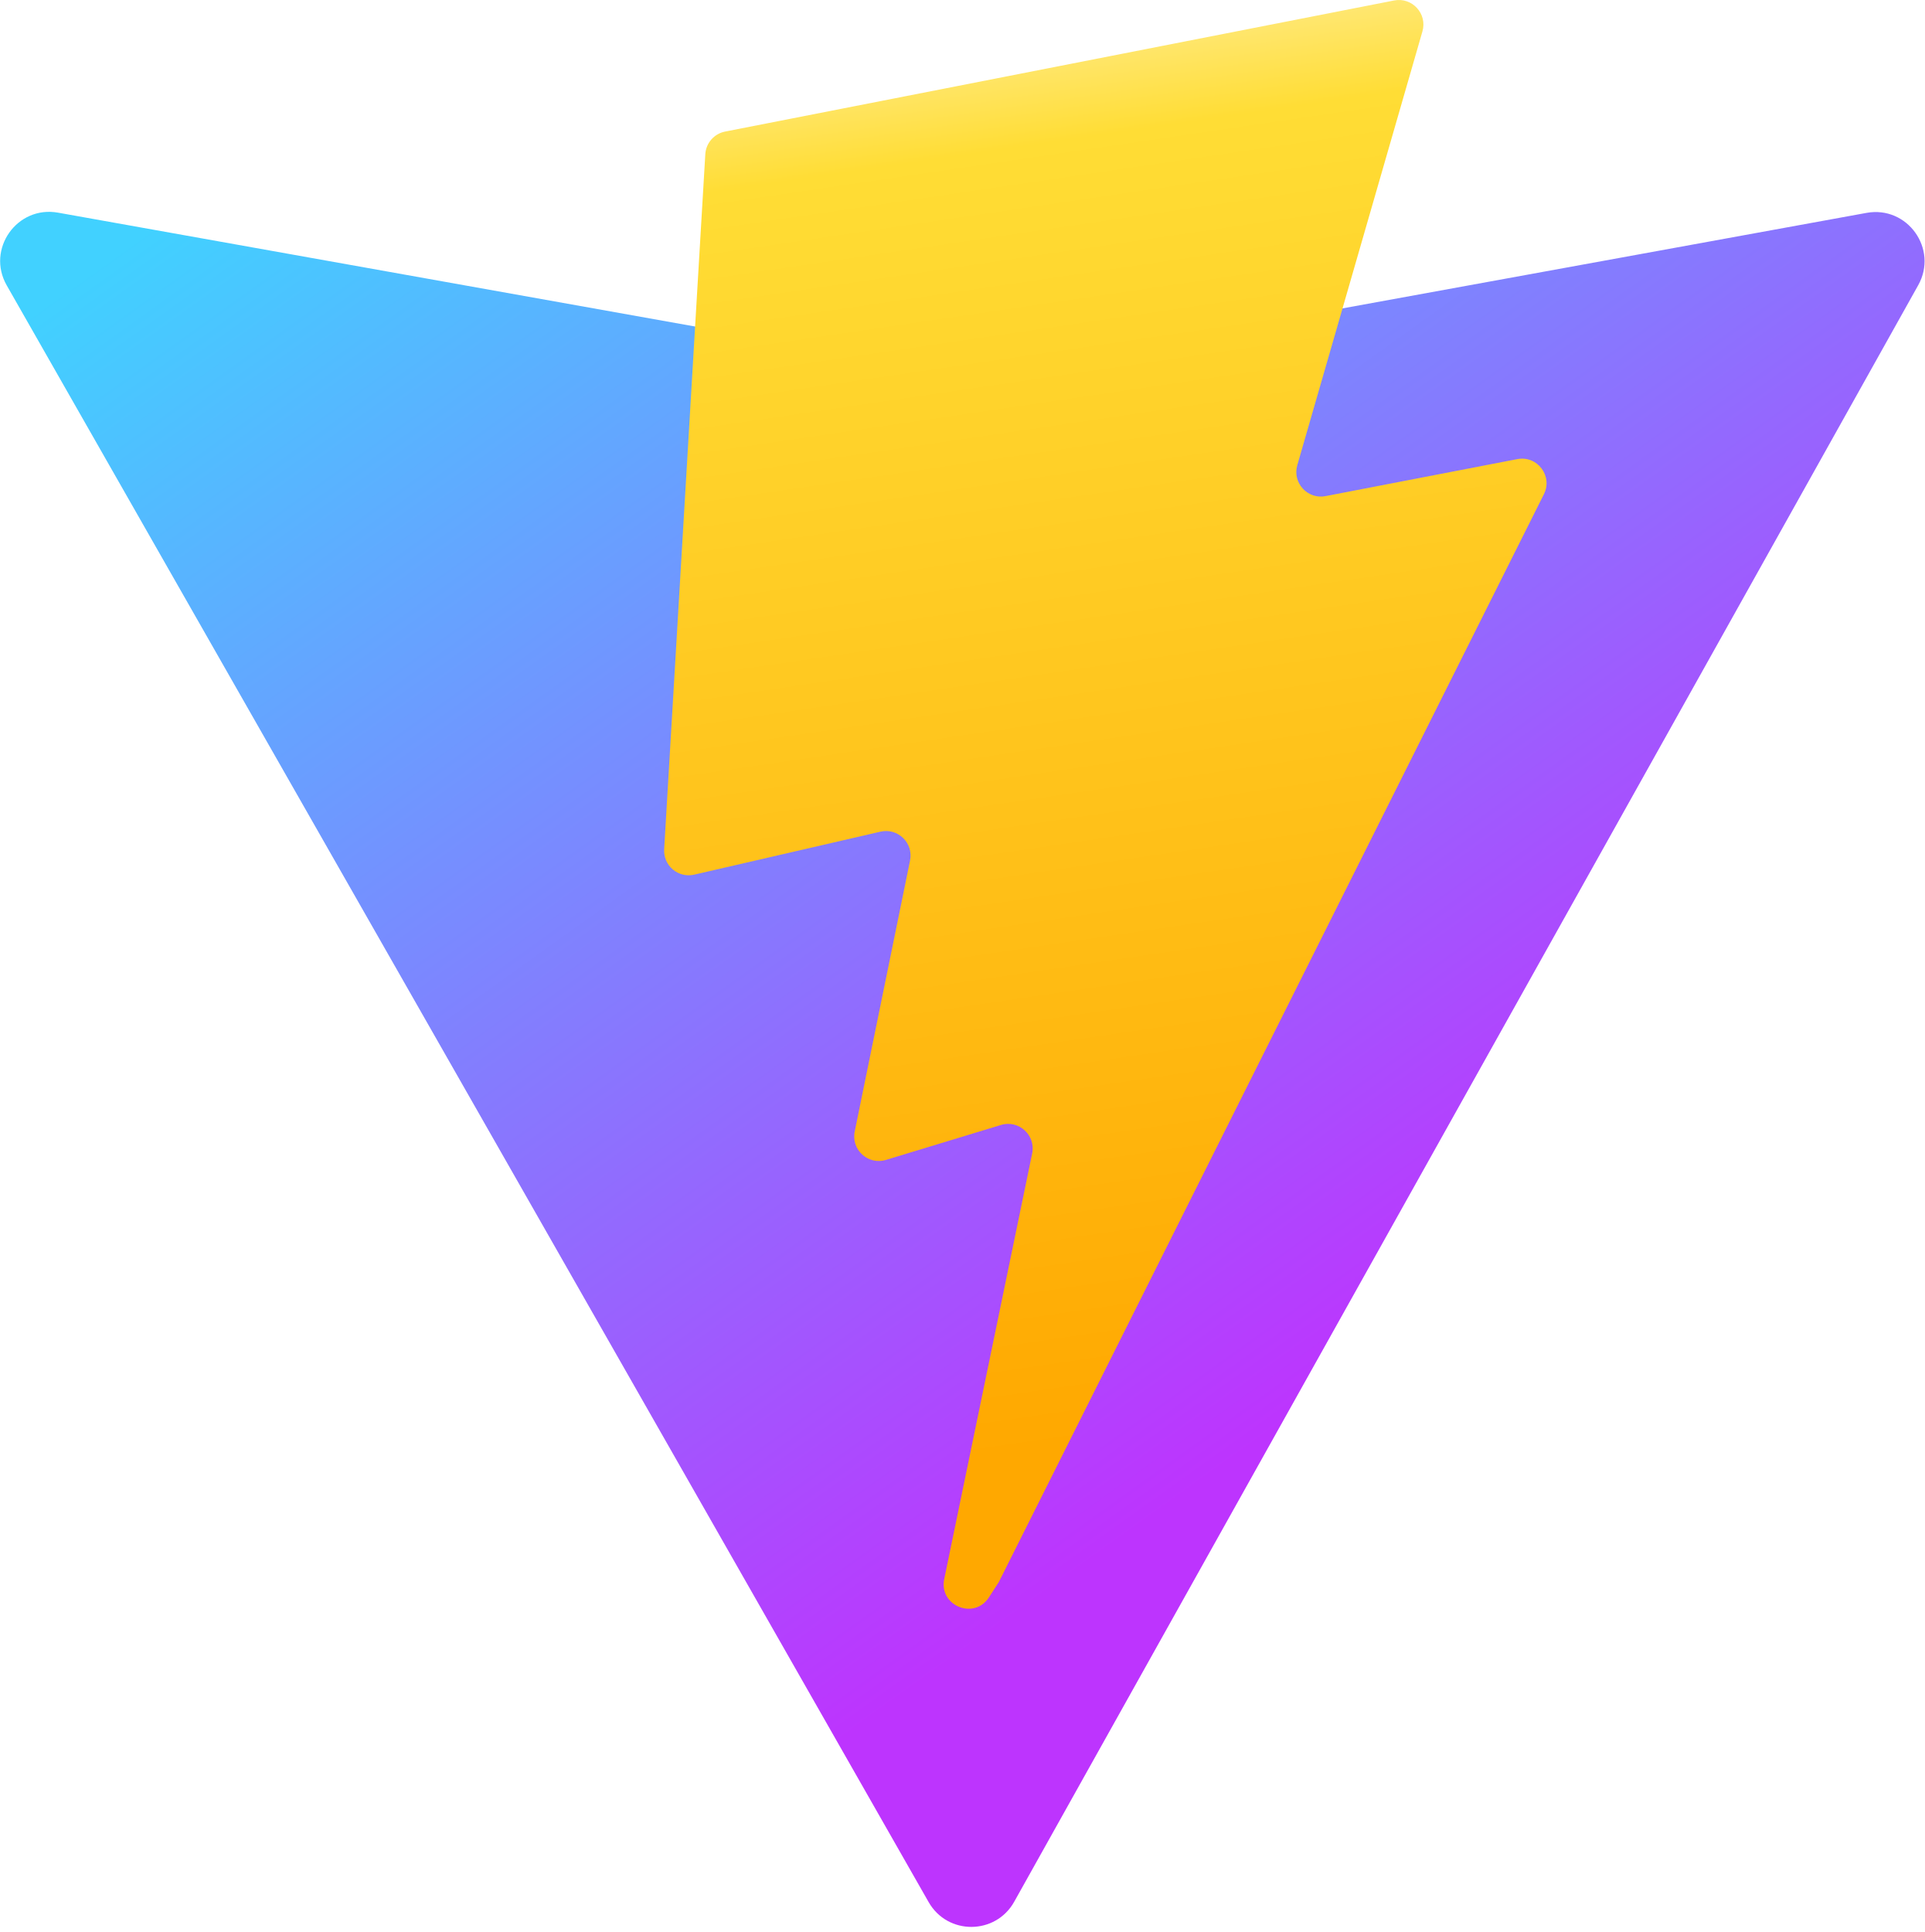
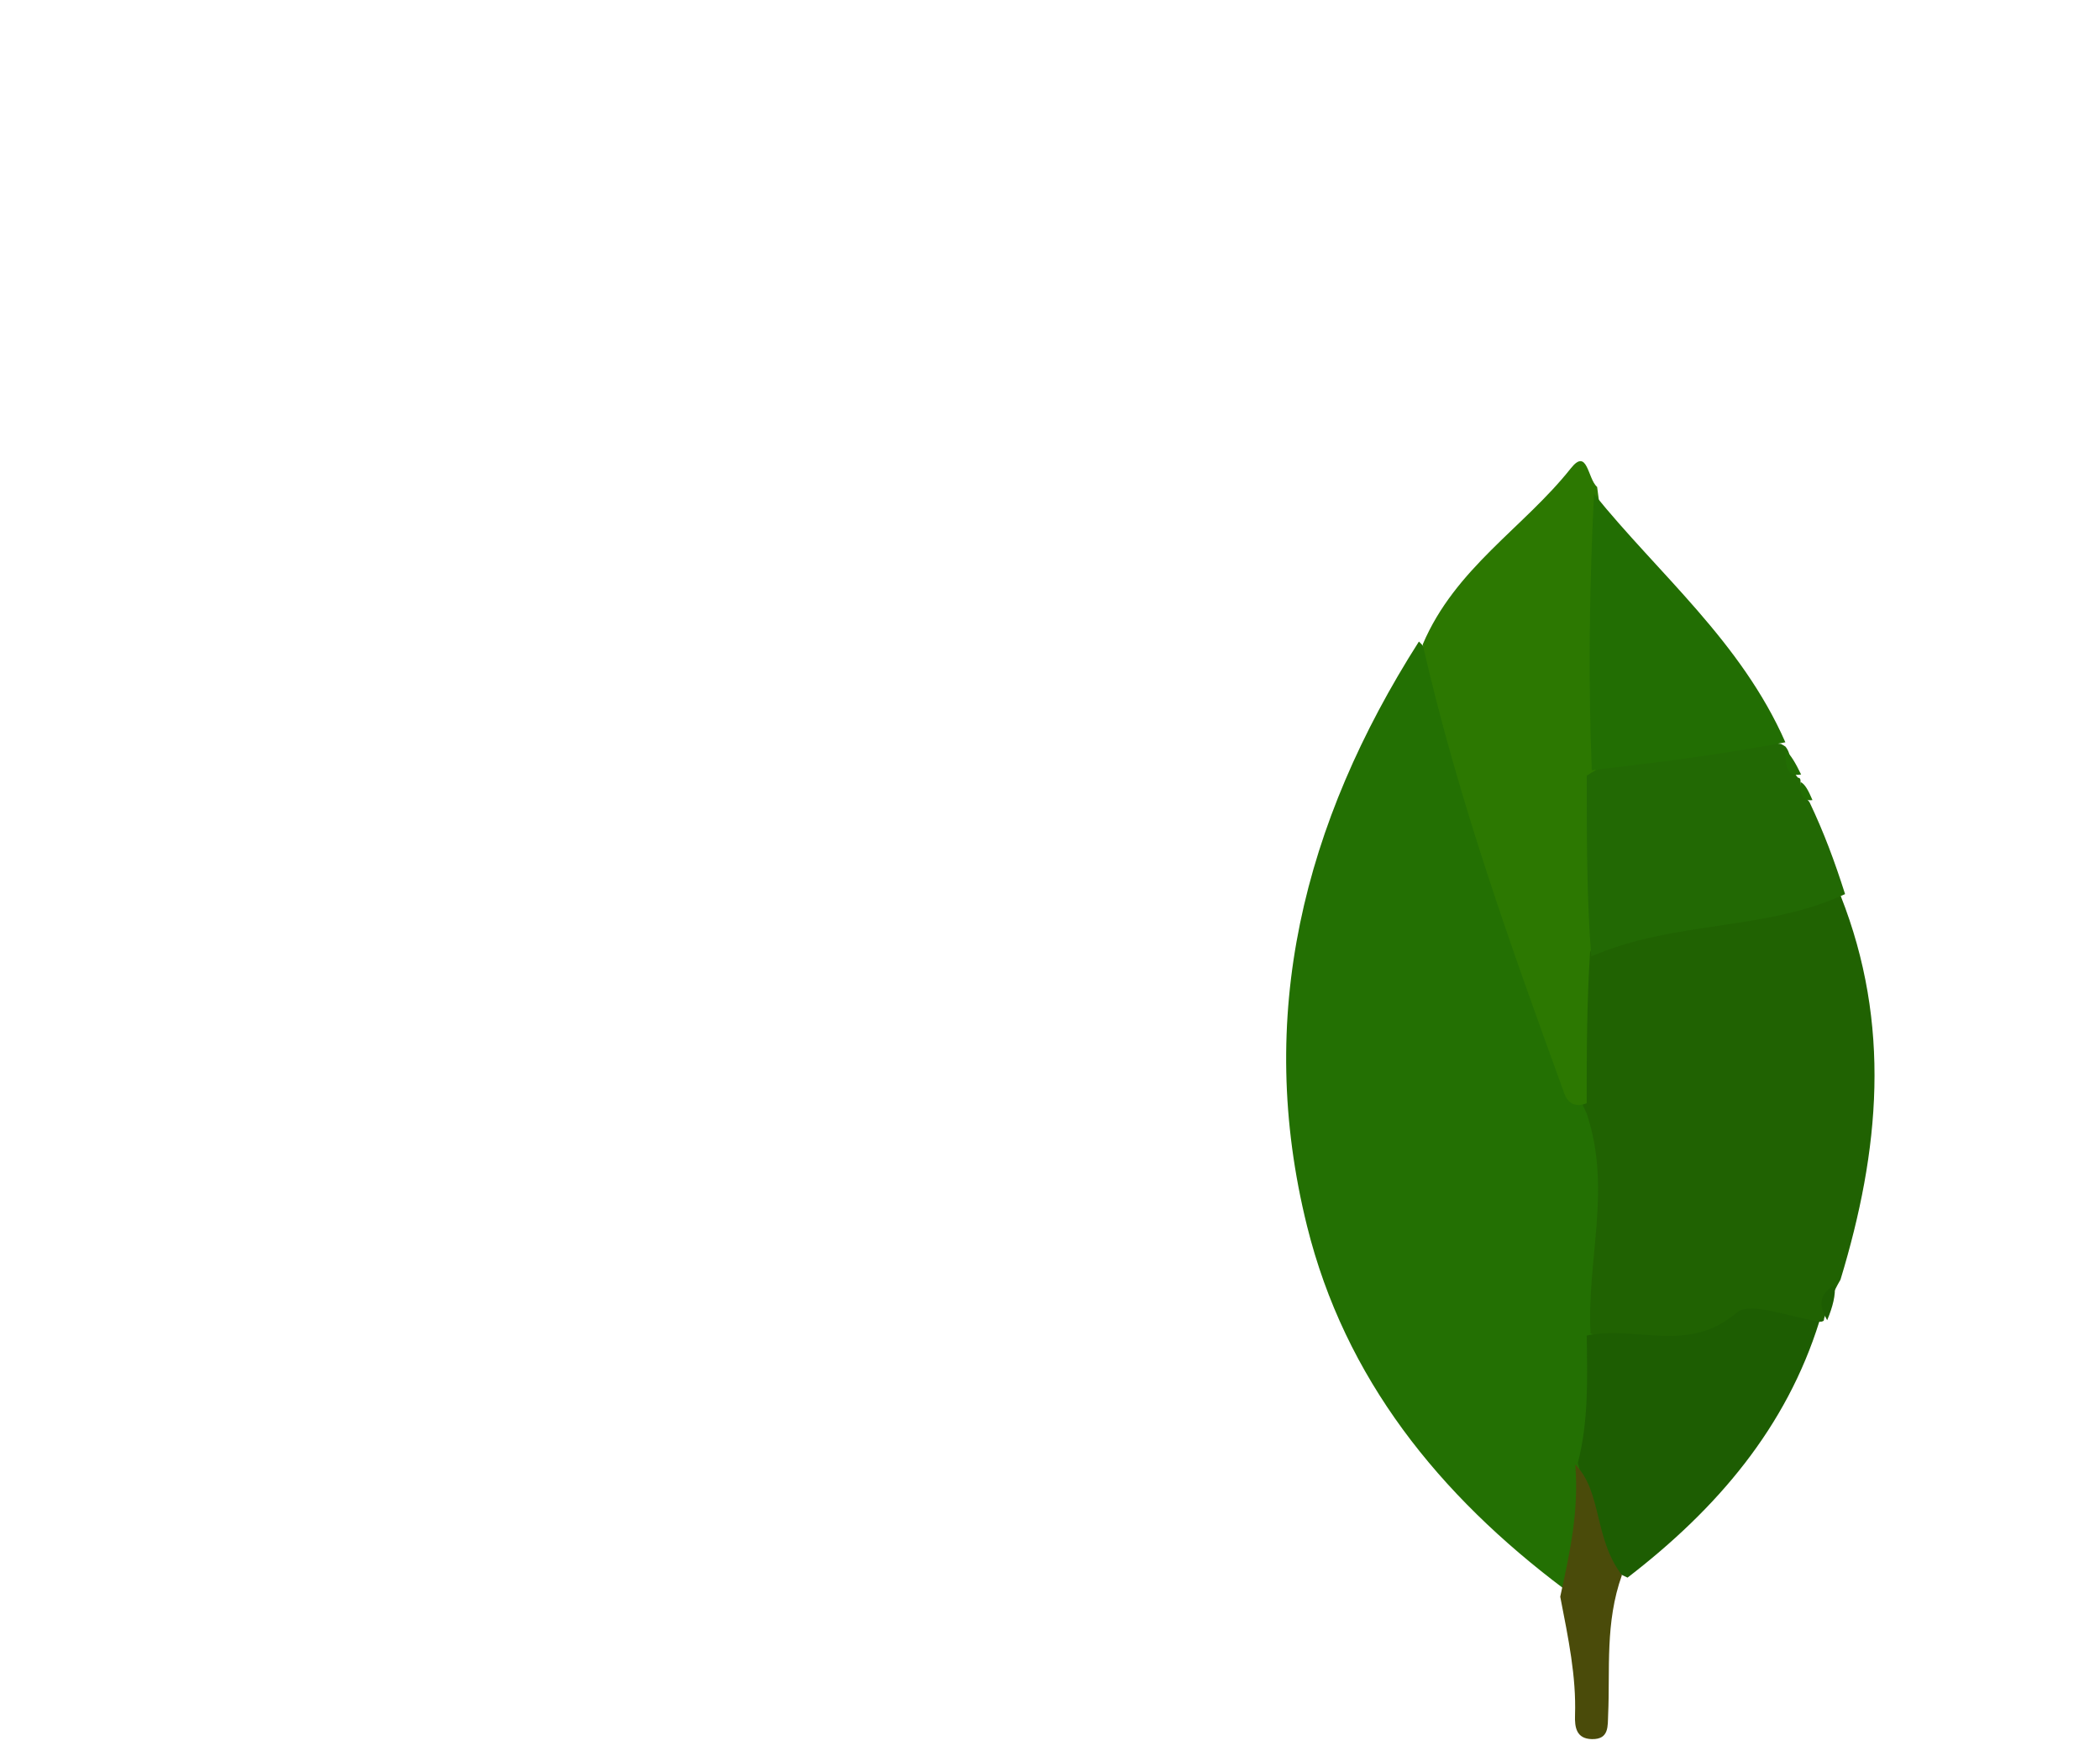
- <svg xmlns="http://www.w3.org/2000/svg" aria-hidden="true" role="img" class="iconify iconify--logos" width="31.88" height="32" preserveAspectRatio="xMidYMid meet" viewBox="0 0 256 257">
-   <defs>
-     <linearGradient id="IconifyId1813088fe1fbc01fb466" x1="-.828%" x2="57.636%" y1="7.652%" y2="78.411%">
-       <stop offset="0%" stop-color="#41D1FF" />
-       <stop offset="100%" stop-color="#BD34FE" />
-     </linearGradient>
-     <linearGradient id="IconifyId1813088fe1fbc01fb467" x1="43.376%" x2="50.316%" y1="2.242%" y2="89.03%">
-       <stop offset="0%" stop-color="#FFEA83" />
-       <stop offset="8.333%" stop-color="#FFDD35" />
-       <stop offset="100%" stop-color="#FFA800" />
-     </linearGradient>
-   </defs>
-   <path fill="url(#IconifyId1813088fe1fbc01fb466)" d="M255.153 37.938L134.897 252.976c-2.483 4.44-8.862 4.466-11.382.048L.875 37.958c-2.746-4.814 1.371-10.646 6.827-9.67l120.385 21.517a6.537 6.537 0 0 0 2.322-.004l117.867-21.483c5.438-.991 9.574 4.796 6.877 9.62Z" />
-   <path fill="url(#IconifyId1813088fe1fbc01fb467)" d="M185.432.063L96.44 17.501a3.268 3.268 0 0 0-2.634 3.014l-5.474 92.456a3.268 3.268 0 0 0 3.997 3.378l24.777-5.718c2.318-.535 4.413 1.507 3.936 3.838l-7.361 36.047c-.495 2.426 1.782 4.5 4.151 3.78l15.304-4.649c2.372-.72 4.652 1.36 4.15 3.788l-11.698 56.621c-.732 3.542 3.979 5.473 5.943 2.437l1.313-2.028l72.516-144.72c1.215-2.423-.88-5.186-3.54-4.672l-25.505 4.922c-2.396.462-4.435-1.77-3.759-4.114l16.646-57.705c.677-2.35-1.37-4.583-3.769-4.113Z" />
+ <svg xmlns="http://www.w3.org/2000/svg" version="1.1" id="Layer_1" x="0px" y="0px" width="12em" viewBox="0 0 180 150" enable-background="new 0 0 270 186" xml:space="preserve">
+   <path fill="#237003" opacity="1" stroke="none" d=" M134.084,136.172   C123.351,128.121 115.276,118.133 112.031,105.061   C107.575,87.111 111.69,70.568 121.621,54.975   C124.013,57.314 124.394,60.489 125.369,63.442   C128.832,73.931 131.361,84.753 136.652,95.028   C139.532,101.231 137.839,107.216 137.434,113.593   C137.535,117.562 137.458,121.083 136.639,124.998   C136.121,128.985 136.914,132.777 134.084,136.172  z" />
+   <path fill="#206202" opacity="1" stroke="none" d=" M136.333,114.253   C135.994,107.954 138.169,101.903 136.004,95.427   C133.992,91.242 134.309,87.273 135.097,82.851   C136.215,80.738 137.83,79.749 139.572,79.428   C145.492,78.337 151.369,76.938 157.771,76.763   C162.122,87.794 161.131,98.561 157.756,109.657   C157.058,110.859 156.699,111.798 156.342,113.023   C156.37,113.322 156.079,113.158 156.227,113.245   C149.791,113.536 143.444,117.737 136.333,114.253  z" />
+   <path fill="#2C7801" opacity="1" stroke="none" d=" M136.291,81.617   C136.007,86.027 136.005,90.051 136.002,94.538   C135.151,94.887 134.424,94.644 134.085,93.712   C129.538,81.183 125.005,68.65 121.947,55.225   C124.723,48.681 130.612,45.216 134.642,40.133   C136.082,38.317 136.076,41.037 136.896,41.724   C138.075,49.72 137.341,57.464 137.469,65.658   C137.294,71.17 138.396,76.287 136.291,81.617  z" />
+   <path fill="#226904" opacity="1" stroke="none" d=" M136.392,81.959   C136.008,76.981 136.006,71.958 136.006,66.469   C141.125,63.16 146.646,62.998 152.666,63.754   C153.057,63.962 152.992,63.974 153.019,63.955   C153.68,64.717 153.309,65.768 154.106,66.637   C154.453,66.675 154.247,67.017 154.333,66.837   C154.283,67.358 154.46,68.001 155.101,68.741   C156.332,71.325 157.246,73.784 158.15,76.618   C151.287,79.804 143.567,78.847 136.392,81.959  z" />
+   <path fill="#1D5D02" opacity="1" stroke="none" d=" M136.006,114.449   C140.248,113.541 144.669,116.064 148.851,112.491   C150.027,111.486 153.237,112.861 155.945,113.238   C153.117,122.297 147.225,129.255 139.504,135.191   C135.019,133.25 136.349,129.044 135.243,125.376   C136.165,121.747 136.058,118.318 136.006,114.449  z" />
+   <path fill="#226E03" opacity="1" stroke="none" d=" M153.032,63.609   C147.661,64.641 142.265,65.321 136.439,66.001   C136.121,58.21 136.233,50.419 136.628,42.324   C142.161,49.187 149.234,54.971 153.032,63.609  z" />
+   <path fill="#4A4B0A" opacity="1" stroke="none" d=" M135.022,125.497   C137.33,127.834 136.61,131.824 139.021,134.977   C137.564,139.065 138.016,143.043 137.84,146.95   C137.797,147.895 137.939,149.054 136.462,149.03   C135.107,149.007 134.968,148.013 135.002,146.978   C135.111,143.663 134.44,140.45 133.735,136.825   C134.57,132.977 135.344,129.527 135.022,125.497  z" />
+   <path fill="#1D5D02" opacity="1" stroke="none" d=" M156.615,113.132   C156.085,112.198 155.632,111.044 157.262,110.105   C157.346,110.982 157.103,111.961 156.615,113.132  z" />
+   <path fill="#226E03" opacity="1" stroke="none" d=" M154.381,66.367   C153.143,66.594 153.051,65.651 153.037,64.297   C153.467,64.644 153.888,65.351 154.381,66.367  z" />
+   <path fill="#226E03" opacity="1" stroke="none" d=" M155.354,68.56   C154.64,68.663 154.208,68.189 154.327,67.007   C154.71,67.189 155,67.721 155.354,68.56  z" />
</svg>
